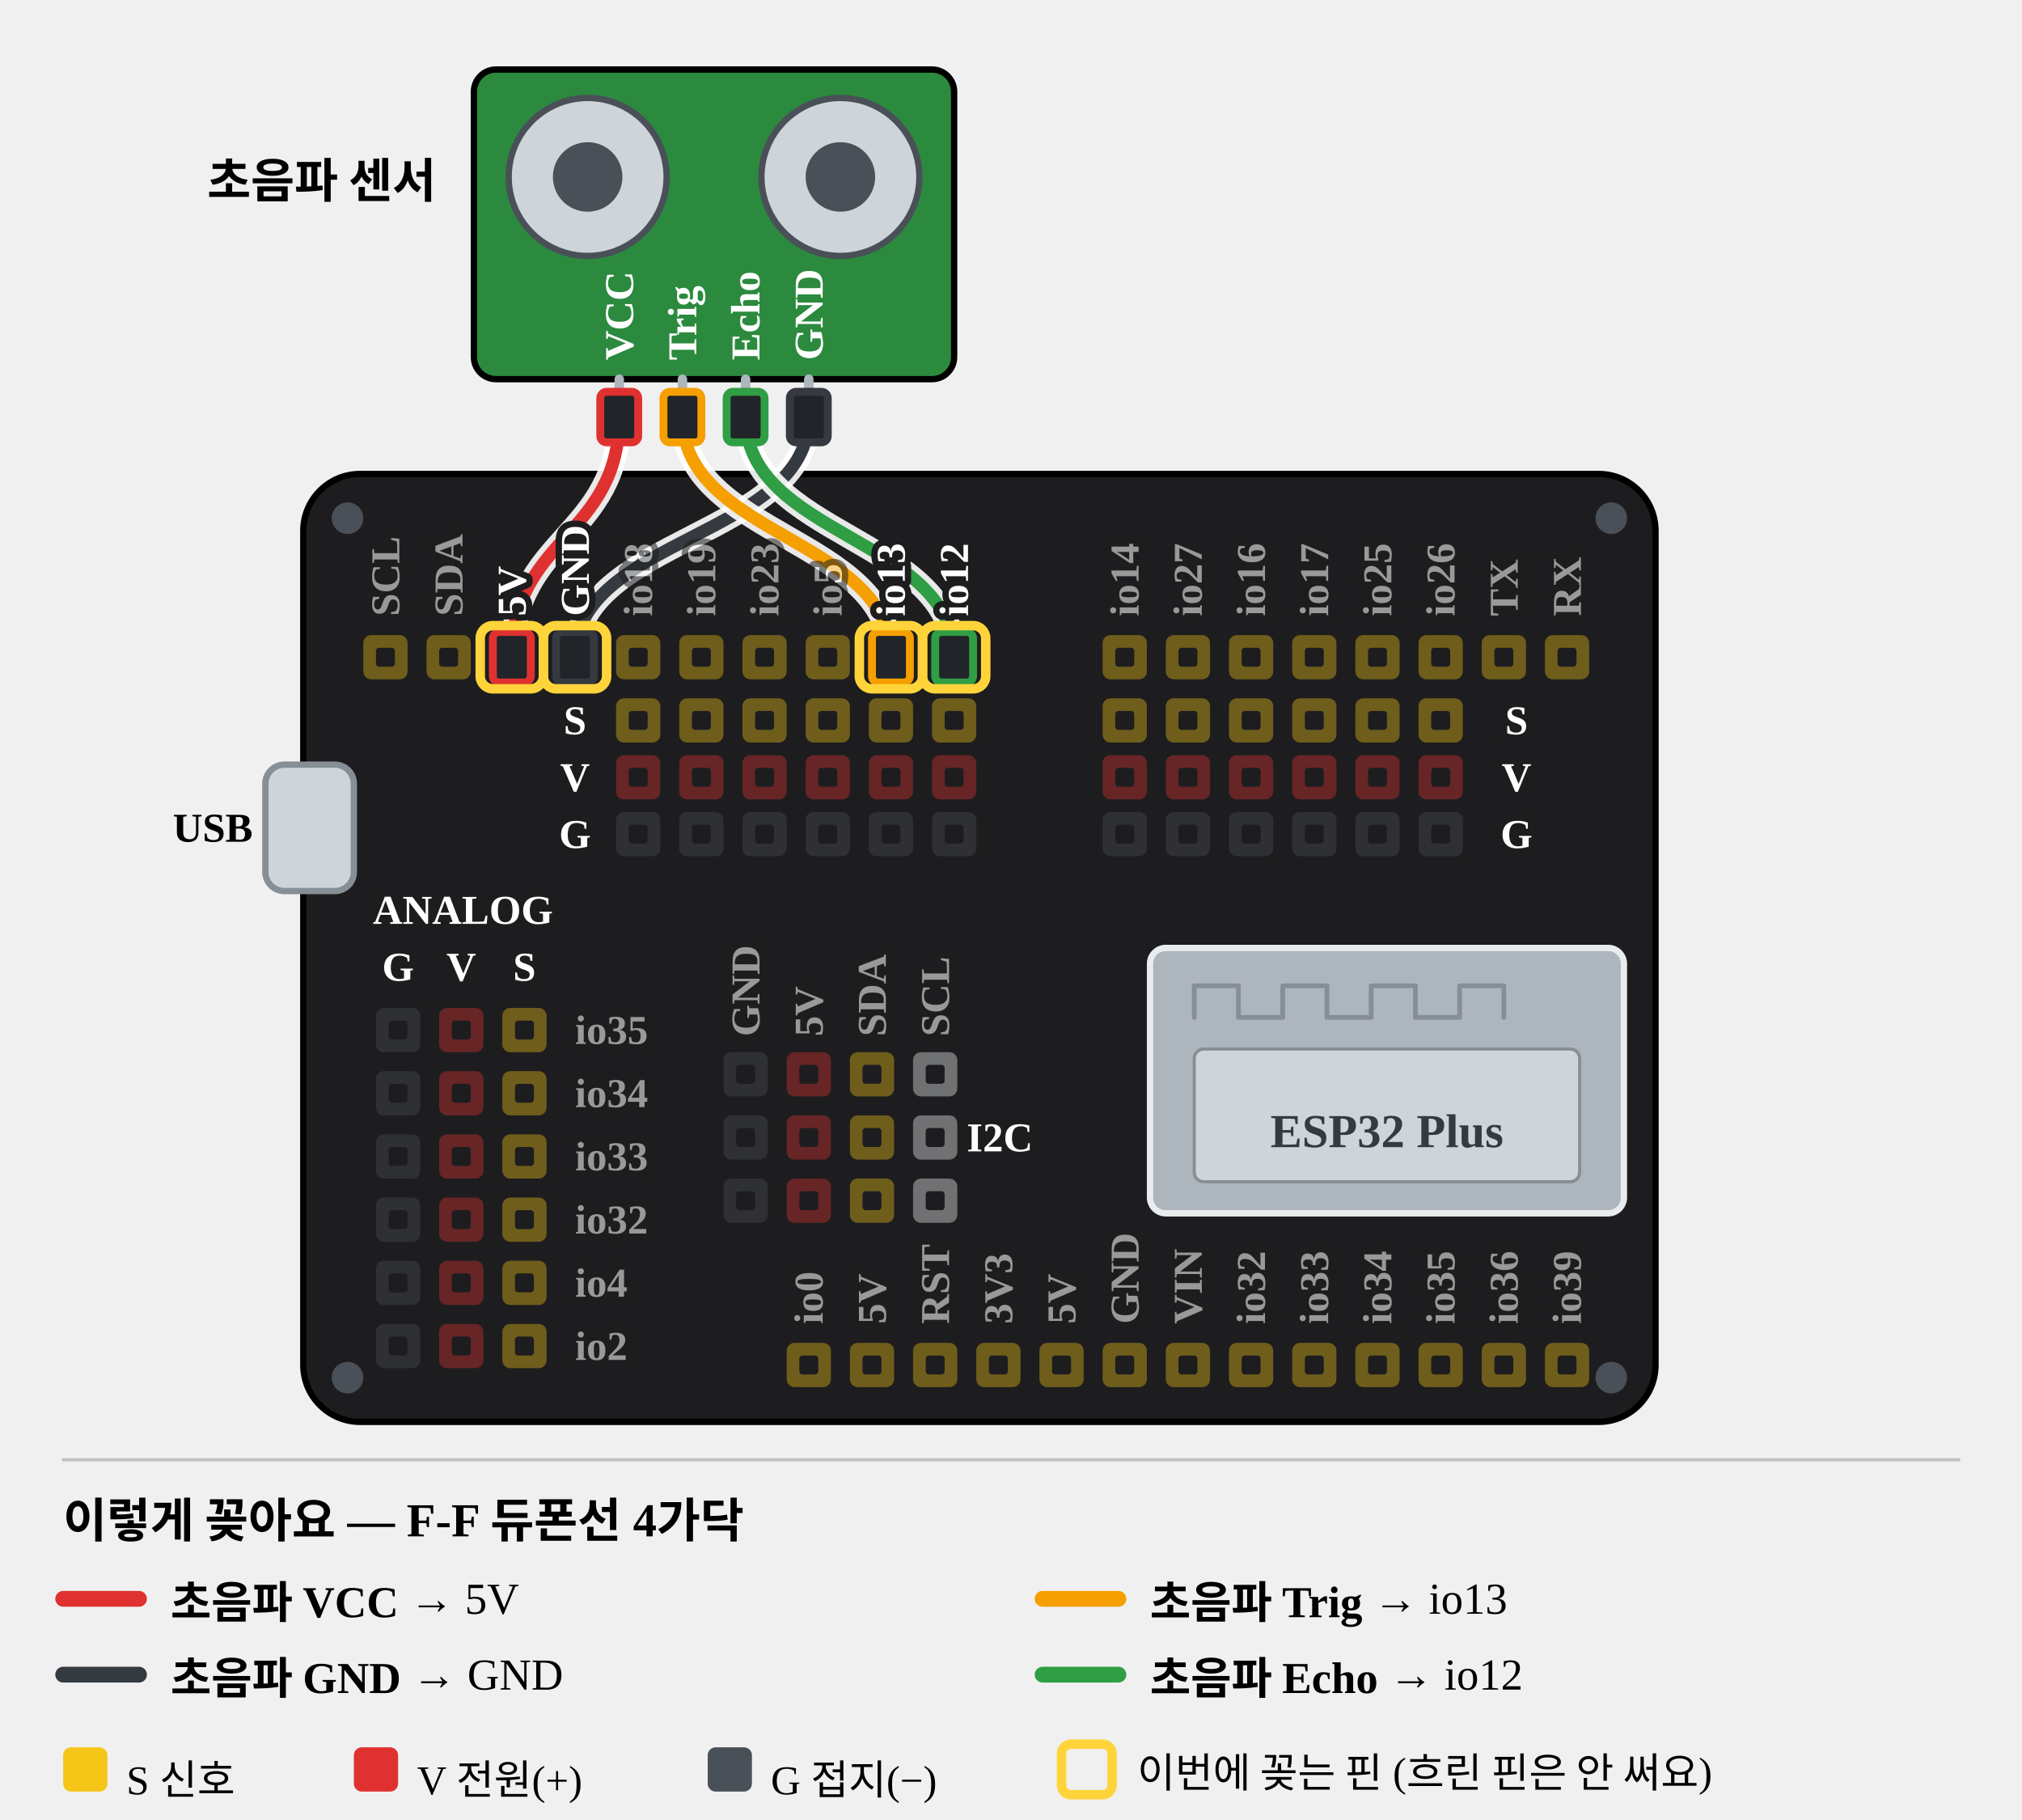
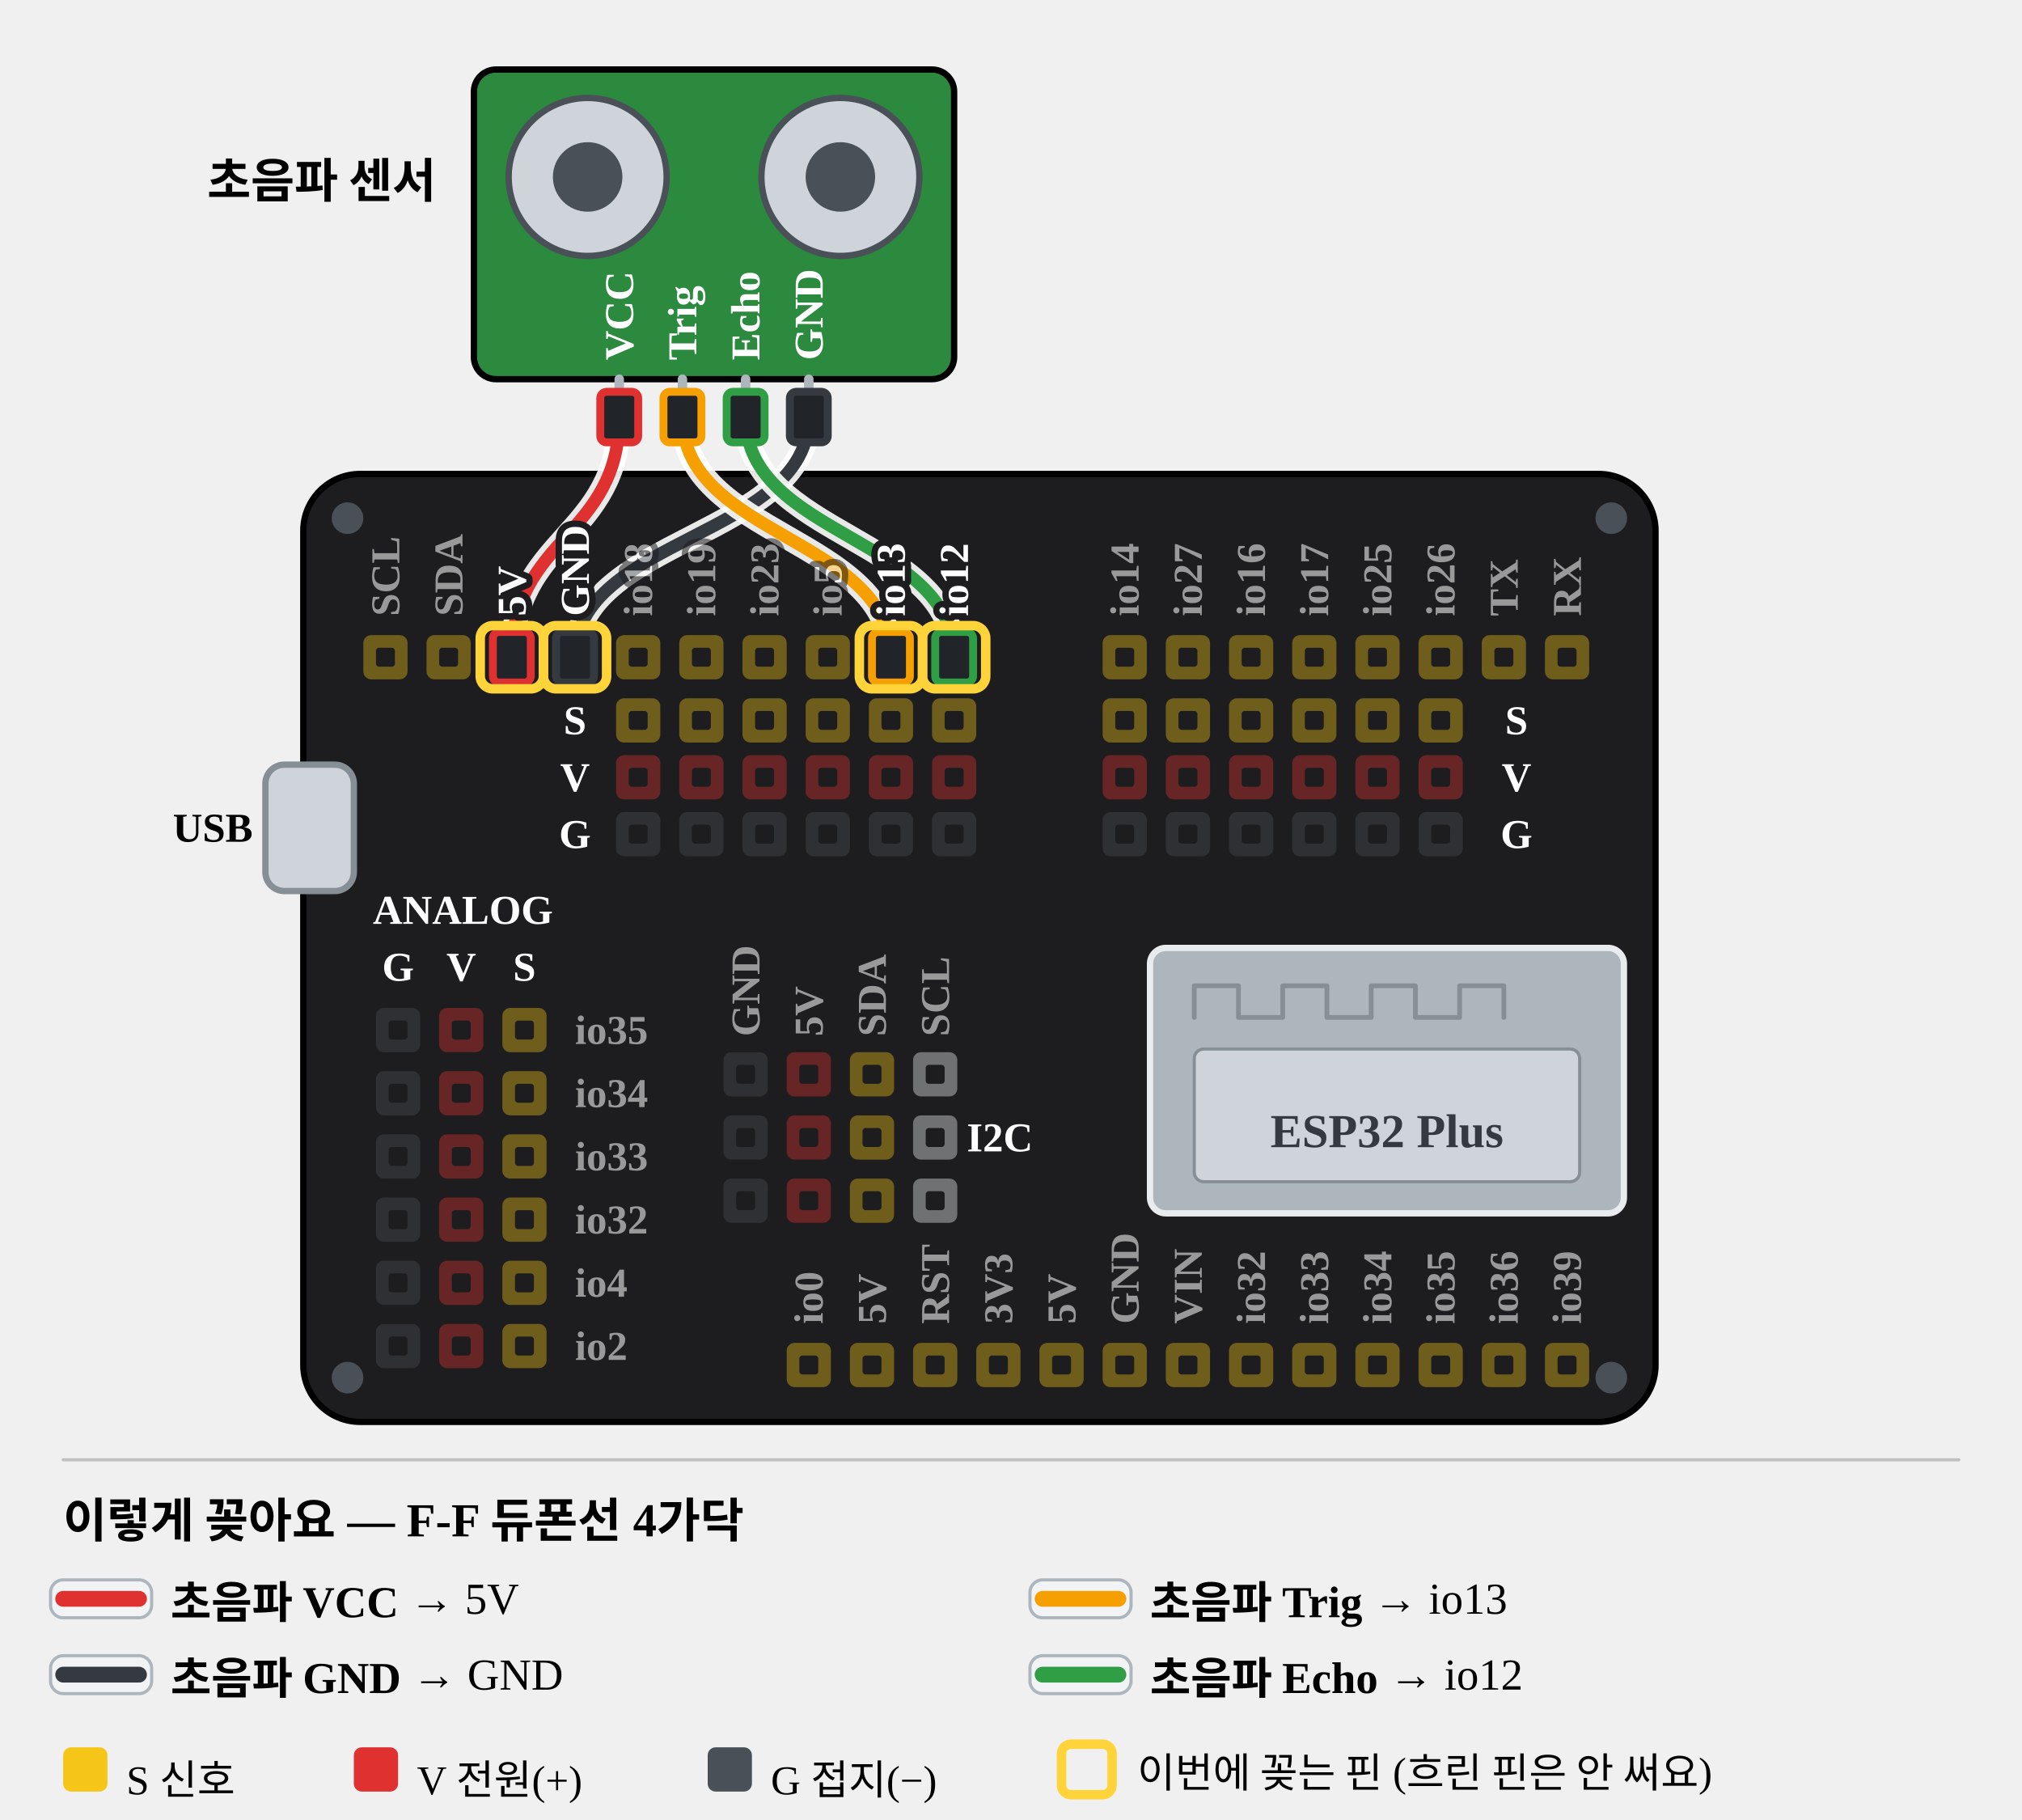
<svg xmlns="http://www.w3.org/2000/svg" viewBox="0 0 640 576" role="img" aria-labelledby="wu-title" font-family="inherit" fill="none" stroke="currentColor" stroke-width="2" stroke-linecap="round" stroke-linejoin="round">
  <rect x="96" y="150" width="428" height="300" rx="18" fill="#1d1d1f" stroke="currentColor" />
  <circle cx="110" cy="164" r="5" fill="#495057" stroke="none" />
  <circle cx="510" cy="164" r="5" fill="#495057" stroke="none" />
  <circle cx="110" cy="436" r="5" fill="#495057" stroke="none" />
  <circle cx="510" cy="436" r="5" fill="#495057" stroke="none" />
  <rect x="84" y="242" width="28" height="40" rx="6" fill="#ced4da" stroke="#868e96" />
  <rect x="364" y="300" width="150" height="84" rx="5" fill="#adb5bd" stroke="#e9ecef" />
  <path d="M378 322 v-10 h14 v10 h14 v-10 h14 v10 h14 v-10 h14 v10 h14 v-10 h14 v10" stroke="#868e96" stroke-width="1.5" />
  <rect x="378" y="332" width="122" height="42" rx="3" fill="#ced4da" stroke="#868e96" stroke-width="1" />
  <text x="439" y="358" text-anchor="middle" dominant-baseline="central" font-size="15" font-weight="700" fill="#343a40" stroke="none">ESP32 Plus</text>
  <g opacity="0.38">
    <rect x="115" y="201" width="14" height="14" rx="2.5" fill="#f5c518" stroke="none" />
    <rect x="119" y="205" width="6" height="6" rx="1" fill="#1d1d1f" stroke="none" />
  </g>
  <g opacity="0.38">
    <rect x="135" y="201" width="14" height="14" rx="2.5" fill="#f5c518" stroke="none" />
    <rect x="139" y="205" width="6" height="6" rx="1" fill="#1d1d1f" stroke="none" />
  </g>
  <g opacity="1">
    <rect x="155" y="201" width="14" height="14" rx="2.5" fill="#f5c518" stroke="none" />
    <rect x="159" y="205" width="6" height="6" rx="1" fill="#1d1d1f" stroke="none" />
  </g>
  <g opacity="1">
    <rect x="175" y="201" width="14" height="14" rx="2.5" fill="#f5c518" stroke="none" />
    <rect x="179" y="205" width="6" height="6" rx="1" fill="#1d1d1f" stroke="none" />
  </g>
  <g opacity="0.38">
    <rect x="195" y="201" width="14" height="14" rx="2.5" fill="#f5c518" stroke="none" />
    <rect x="199" y="205" width="6" height="6" rx="1" fill="#1d1d1f" stroke="none" />
  </g>
  <g opacity="0.38">
    <rect x="195" y="221" width="14" height="14" rx="2.5" fill="#f5c518" stroke="none" />
    <rect x="199" y="225" width="6" height="6" rx="1" fill="#1d1d1f" stroke="none" />
  </g>
  <g opacity="0.38">
    <rect x="195" y="239" width="14" height="14" rx="2.5" fill="#e03131" stroke="none" />
    <rect x="199" y="243" width="6" height="6" rx="1" fill="#1d1d1f" stroke="none" />
  </g>
  <g opacity="0.38">
    <rect x="195" y="257" width="14" height="14" rx="2.5" fill="#495057" stroke="none" />
    <rect x="199" y="261" width="6" height="6" rx="1" fill="#1d1d1f" stroke="none" />
  </g>
  <g opacity="0.38">
    <rect x="215" y="201" width="14" height="14" rx="2.5" fill="#f5c518" stroke="none" />
    <rect x="219" y="205" width="6" height="6" rx="1" fill="#1d1d1f" stroke="none" />
  </g>
  <g opacity="0.38">
    <rect x="215" y="221" width="14" height="14" rx="2.5" fill="#f5c518" stroke="none" />
    <rect x="219" y="225" width="6" height="6" rx="1" fill="#1d1d1f" stroke="none" />
  </g>
  <g opacity="0.38">
    <rect x="215" y="239" width="14" height="14" rx="2.5" fill="#e03131" stroke="none" />
    <rect x="219" y="243" width="6" height="6" rx="1" fill="#1d1d1f" stroke="none" />
  </g>
  <g opacity="0.38">
    <rect x="215" y="257" width="14" height="14" rx="2.5" fill="#495057" stroke="none" />
    <rect x="219" y="261" width="6" height="6" rx="1" fill="#1d1d1f" stroke="none" />
  </g>
  <g opacity="0.38">
    <rect x="235" y="201" width="14" height="14" rx="2.5" fill="#f5c518" stroke="none" />
    <rect x="239" y="205" width="6" height="6" rx="1" fill="#1d1d1f" stroke="none" />
  </g>
  <g opacity="0.38">
    <rect x="235" y="221" width="14" height="14" rx="2.5" fill="#f5c518" stroke="none" />
    <rect x="239" y="225" width="6" height="6" rx="1" fill="#1d1d1f" stroke="none" />
  </g>
  <g opacity="0.38">
    <rect x="235" y="239" width="14" height="14" rx="2.5" fill="#e03131" stroke="none" />
    <rect x="239" y="243" width="6" height="6" rx="1" fill="#1d1d1f" stroke="none" />
  </g>
  <g opacity="0.38">
    <rect x="235" y="257" width="14" height="14" rx="2.5" fill="#495057" stroke="none" />
    <rect x="239" y="261" width="6" height="6" rx="1" fill="#1d1d1f" stroke="none" />
  </g>
  <g opacity="0.38">
    <rect x="255" y="201" width="14" height="14" rx="2.5" fill="#f5c518" stroke="none" />
    <rect x="259" y="205" width="6" height="6" rx="1" fill="#1d1d1f" stroke="none" />
  </g>
  <g opacity="0.38">
    <rect x="255" y="221" width="14" height="14" rx="2.5" fill="#f5c518" stroke="none" />
    <rect x="259" y="225" width="6" height="6" rx="1" fill="#1d1d1f" stroke="none" />
  </g>
  <g opacity="0.38">
    <rect x="255" y="239" width="14" height="14" rx="2.5" fill="#e03131" stroke="none" />
    <rect x="259" y="243" width="6" height="6" rx="1" fill="#1d1d1f" stroke="none" />
  </g>
  <g opacity="0.38">
    <rect x="255" y="257" width="14" height="14" rx="2.5" fill="#495057" stroke="none" />
    <rect x="259" y="261" width="6" height="6" rx="1" fill="#1d1d1f" stroke="none" />
  </g>
  <g opacity="1">
    <rect x="275" y="201" width="14" height="14" rx="2.5" fill="#f5c518" stroke="none" />
    <rect x="279" y="205" width="6" height="6" rx="1" fill="#1d1d1f" stroke="none" />
  </g>
  <g opacity="0.38">
    <rect x="275" y="221" width="14" height="14" rx="2.5" fill="#f5c518" stroke="none" />
    <rect x="279" y="225" width="6" height="6" rx="1" fill="#1d1d1f" stroke="none" />
  </g>
  <g opacity="0.38">
    <rect x="275" y="239" width="14" height="14" rx="2.5" fill="#e03131" stroke="none" />
    <rect x="279" y="243" width="6" height="6" rx="1" fill="#1d1d1f" stroke="none" />
  </g>
  <g opacity="0.38">
    <rect x="275" y="257" width="14" height="14" rx="2.5" fill="#495057" stroke="none" />
    <rect x="279" y="261" width="6" height="6" rx="1" fill="#1d1d1f" stroke="none" />
  </g>
  <g opacity="1">
    <rect x="295" y="201" width="14" height="14" rx="2.5" fill="#f5c518" stroke="none" />
    <rect x="299" y="205" width="6" height="6" rx="1" fill="#1d1d1f" stroke="none" />
  </g>
  <g opacity="0.38">
    <rect x="295" y="221" width="14" height="14" rx="2.5" fill="#f5c518" stroke="none" />
    <rect x="299" y="225" width="6" height="6" rx="1" fill="#1d1d1f" stroke="none" />
  </g>
  <g opacity="0.38">
    <rect x="295" y="239" width="14" height="14" rx="2.5" fill="#e03131" stroke="none" />
    <rect x="299" y="243" width="6" height="6" rx="1" fill="#1d1d1f" stroke="none" />
  </g>
  <g opacity="0.38">
    <rect x="295" y="257" width="14" height="14" rx="2.5" fill="#495057" stroke="none" />
    <rect x="299" y="261" width="6" height="6" rx="1" fill="#1d1d1f" stroke="none" />
  </g>
  <g opacity="0.38">
    <rect x="349" y="201" width="14" height="14" rx="2.5" fill="#f5c518" stroke="none" />
    <rect x="353" y="205" width="6" height="6" rx="1" fill="#1d1d1f" stroke="none" />
  </g>
  <g opacity="0.38">
    <rect x="349" y="221" width="14" height="14" rx="2.5" fill="#f5c518" stroke="none" />
    <rect x="353" y="225" width="6" height="6" rx="1" fill="#1d1d1f" stroke="none" />
  </g>
  <g opacity="0.38">
    <rect x="349" y="239" width="14" height="14" rx="2.5" fill="#e03131" stroke="none" />
    <rect x="353" y="243" width="6" height="6" rx="1" fill="#1d1d1f" stroke="none" />
  </g>
  <g opacity="0.38">
    <rect x="349" y="257" width="14" height="14" rx="2.5" fill="#495057" stroke="none" />
    <rect x="353" y="261" width="6" height="6" rx="1" fill="#1d1d1f" stroke="none" />
  </g>
  <g opacity="0.38">
    <rect x="369" y="201" width="14" height="14" rx="2.5" fill="#f5c518" stroke="none" />
    <rect x="373" y="205" width="6" height="6" rx="1" fill="#1d1d1f" stroke="none" />
  </g>
  <g opacity="0.38">
    <rect x="369" y="221" width="14" height="14" rx="2.5" fill="#f5c518" stroke="none" />
    <rect x="373" y="225" width="6" height="6" rx="1" fill="#1d1d1f" stroke="none" />
  </g>
  <g opacity="0.38">
    <rect x="369" y="239" width="14" height="14" rx="2.5" fill="#e03131" stroke="none" />
    <rect x="373" y="243" width="6" height="6" rx="1" fill="#1d1d1f" stroke="none" />
  </g>
  <g opacity="0.38">
    <rect x="369" y="257" width="14" height="14" rx="2.5" fill="#495057" stroke="none" />
    <rect x="373" y="261" width="6" height="6" rx="1" fill="#1d1d1f" stroke="none" />
  </g>
  <g opacity="0.38">
    <rect x="389" y="201" width="14" height="14" rx="2.5" fill="#f5c518" stroke="none" />
    <rect x="393" y="205" width="6" height="6" rx="1" fill="#1d1d1f" stroke="none" />
  </g>
  <g opacity="0.38">
    <rect x="389" y="221" width="14" height="14" rx="2.5" fill="#f5c518" stroke="none" />
    <rect x="393" y="225" width="6" height="6" rx="1" fill="#1d1d1f" stroke="none" />
  </g>
  <g opacity="0.38">
    <rect x="389" y="239" width="14" height="14" rx="2.5" fill="#e03131" stroke="none" />
    <rect x="393" y="243" width="6" height="6" rx="1" fill="#1d1d1f" stroke="none" />
  </g>
  <g opacity="0.38">
    <rect x="389" y="257" width="14" height="14" rx="2.5" fill="#495057" stroke="none" />
    <rect x="393" y="261" width="6" height="6" rx="1" fill="#1d1d1f" stroke="none" />
  </g>
  <g opacity="0.38">
    <rect x="409" y="201" width="14" height="14" rx="2.5" fill="#f5c518" stroke="none" />
    <rect x="413" y="205" width="6" height="6" rx="1" fill="#1d1d1f" stroke="none" />
  </g>
  <g opacity="0.38">
    <rect x="409" y="221" width="14" height="14" rx="2.5" fill="#f5c518" stroke="none" />
    <rect x="413" y="225" width="6" height="6" rx="1" fill="#1d1d1f" stroke="none" />
  </g>
  <g opacity="0.38">
    <rect x="409" y="239" width="14" height="14" rx="2.5" fill="#e03131" stroke="none" />
    <rect x="413" y="243" width="6" height="6" rx="1" fill="#1d1d1f" stroke="none" />
  </g>
  <g opacity="0.38">
    <rect x="409" y="257" width="14" height="14" rx="2.5" fill="#495057" stroke="none" />
    <rect x="413" y="261" width="6" height="6" rx="1" fill="#1d1d1f" stroke="none" />
  </g>
  <g opacity="0.38">
    <rect x="429" y="201" width="14" height="14" rx="2.5" fill="#f5c518" stroke="none" />
    <rect x="433" y="205" width="6" height="6" rx="1" fill="#1d1d1f" stroke="none" />
  </g>
  <g opacity="0.38">
    <rect x="429" y="221" width="14" height="14" rx="2.5" fill="#f5c518" stroke="none" />
    <rect x="433" y="225" width="6" height="6" rx="1" fill="#1d1d1f" stroke="none" />
  </g>
  <g opacity="0.38">
    <rect x="429" y="239" width="14" height="14" rx="2.5" fill="#e03131" stroke="none" />
    <rect x="433" y="243" width="6" height="6" rx="1" fill="#1d1d1f" stroke="none" />
  </g>
  <g opacity="0.38">
    <rect x="429" y="257" width="14" height="14" rx="2.5" fill="#495057" stroke="none" />
    <rect x="433" y="261" width="6" height="6" rx="1" fill="#1d1d1f" stroke="none" />
  </g>
  <g opacity="0.38">
    <rect x="449" y="201" width="14" height="14" rx="2.5" fill="#f5c518" stroke="none" />
    <rect x="453" y="205" width="6" height="6" rx="1" fill="#1d1d1f" stroke="none" />
  </g>
  <g opacity="0.38">
    <rect x="449" y="221" width="14" height="14" rx="2.5" fill="#f5c518" stroke="none" />
    <rect x="453" y="225" width="6" height="6" rx="1" fill="#1d1d1f" stroke="none" />
  </g>
  <g opacity="0.38">
    <rect x="449" y="239" width="14" height="14" rx="2.5" fill="#e03131" stroke="none" />
    <rect x="453" y="243" width="6" height="6" rx="1" fill="#1d1d1f" stroke="none" />
  </g>
  <g opacity="0.38">
    <rect x="449" y="257" width="14" height="14" rx="2.5" fill="#495057" stroke="none" />
    <rect x="453" y="261" width="6" height="6" rx="1" fill="#1d1d1f" stroke="none" />
  </g>
  <g opacity="0.38">
    <rect x="469" y="201" width="14" height="14" rx="2.5" fill="#f5c518" stroke="none" />
    <rect x="473" y="205" width="6" height="6" rx="1" fill="#1d1d1f" stroke="none" />
  </g>
  <g opacity="0.38">
    <rect x="489" y="201" width="14" height="14" rx="2.5" fill="#f5c518" stroke="none" />
    <rect x="493" y="205" width="6" height="6" rx="1" fill="#1d1d1f" stroke="none" />
  </g>
  <g opacity="0.38">
    <rect x="119" y="319" width="14" height="14" rx="2.5" fill="#495057" stroke="none" />
    <rect x="123" y="323" width="6" height="6" rx="1" fill="#1d1d1f" stroke="none" />
  </g>
  <g opacity="0.38">
    <rect x="139" y="319" width="14" height="14" rx="2.5" fill="#e03131" stroke="none" />
    <rect x="143" y="323" width="6" height="6" rx="1" fill="#1d1d1f" stroke="none" />
  </g>
  <g opacity="0.38">
    <rect x="159" y="319" width="14" height="14" rx="2.5" fill="#f5c518" stroke="none" />
    <rect x="163" y="323" width="6" height="6" rx="1" fill="#1d1d1f" stroke="none" />
  </g>
  <g opacity="0.38">
    <rect x="119" y="339" width="14" height="14" rx="2.5" fill="#495057" stroke="none" />
    <rect x="123" y="343" width="6" height="6" rx="1" fill="#1d1d1f" stroke="none" />
  </g>
  <g opacity="0.38">
    <rect x="139" y="339" width="14" height="14" rx="2.5" fill="#e03131" stroke="none" />
    <rect x="143" y="343" width="6" height="6" rx="1" fill="#1d1d1f" stroke="none" />
  </g>
  <g opacity="0.38">
    <rect x="159" y="339" width="14" height="14" rx="2.5" fill="#f5c518" stroke="none" />
    <rect x="163" y="343" width="6" height="6" rx="1" fill="#1d1d1f" stroke="none" />
  </g>
  <g opacity="0.38">
    <rect x="119" y="359" width="14" height="14" rx="2.5" fill="#495057" stroke="none" />
    <rect x="123" y="363" width="6" height="6" rx="1" fill="#1d1d1f" stroke="none" />
  </g>
  <g opacity="0.38">
    <rect x="139" y="359" width="14" height="14" rx="2.5" fill="#e03131" stroke="none" />
    <rect x="143" y="363" width="6" height="6" rx="1" fill="#1d1d1f" stroke="none" />
  </g>
  <g opacity="0.38">
    <rect x="159" y="359" width="14" height="14" rx="2.5" fill="#f5c518" stroke="none" />
    <rect x="163" y="363" width="6" height="6" rx="1" fill="#1d1d1f" stroke="none" />
  </g>
  <g opacity="0.38">
    <rect x="119" y="379" width="14" height="14" rx="2.5" fill="#495057" stroke="none" />
    <rect x="123" y="383" width="6" height="6" rx="1" fill="#1d1d1f" stroke="none" />
  </g>
  <g opacity="0.38">
    <rect x="139" y="379" width="14" height="14" rx="2.5" fill="#e03131" stroke="none" />
    <rect x="143" y="383" width="6" height="6" rx="1" fill="#1d1d1f" stroke="none" />
  </g>
  <g opacity="0.38">
    <rect x="159" y="379" width="14" height="14" rx="2.5" fill="#f5c518" stroke="none" />
    <rect x="163" y="383" width="6" height="6" rx="1" fill="#1d1d1f" stroke="none" />
  </g>
  <g opacity="0.38">
    <rect x="119" y="399" width="14" height="14" rx="2.5" fill="#495057" stroke="none" />
    <rect x="123" y="403" width="6" height="6" rx="1" fill="#1d1d1f" stroke="none" />
  </g>
  <g opacity="0.38">
    <rect x="139" y="399" width="14" height="14" rx="2.5" fill="#e03131" stroke="none" />
    <rect x="143" y="403" width="6" height="6" rx="1" fill="#1d1d1f" stroke="none" />
  </g>
  <g opacity="0.38">
    <rect x="159" y="399" width="14" height="14" rx="2.5" fill="#f5c518" stroke="none" />
    <rect x="163" y="403" width="6" height="6" rx="1" fill="#1d1d1f" stroke="none" />
  </g>
  <g opacity="0.38">
    <rect x="119" y="419" width="14" height="14" rx="2.5" fill="#495057" stroke="none" />
    <rect x="123" y="423" width="6" height="6" rx="1" fill="#1d1d1f" stroke="none" />
  </g>
  <g opacity="0.38">
    <rect x="139" y="419" width="14" height="14" rx="2.5" fill="#e03131" stroke="none" />
    <rect x="143" y="423" width="6" height="6" rx="1" fill="#1d1d1f" stroke="none" />
  </g>
  <g opacity="0.38">
    <rect x="159" y="419" width="14" height="14" rx="2.5" fill="#f5c518" stroke="none" />
    <rect x="163" y="423" width="6" height="6" rx="1" fill="#1d1d1f" stroke="none" />
  </g>
  <g opacity="0.38">
    <rect x="229" y="333" width="14" height="14" rx="2.5" fill="#495057" stroke="none" />
    <rect x="233" y="337" width="6" height="6" rx="1" fill="#1d1d1f" stroke="none" />
  </g>
  <g opacity="0.38">
    <rect x="229" y="353" width="14" height="14" rx="2.5" fill="#495057" stroke="none" />
    <rect x="233" y="357" width="6" height="6" rx="1" fill="#1d1d1f" stroke="none" />
  </g>
  <g opacity="0.38">
    <rect x="229" y="373" width="14" height="14" rx="2.5" fill="#495057" stroke="none" />
    <rect x="233" y="377" width="6" height="6" rx="1" fill="#1d1d1f" stroke="none" />
  </g>
  <g opacity="0.38">
    <rect x="249" y="333" width="14" height="14" rx="2.5" fill="#e03131" stroke="none" />
    <rect x="253" y="337" width="6" height="6" rx="1" fill="#1d1d1f" stroke="none" />
  </g>
  <g opacity="0.38">
    <rect x="249" y="353" width="14" height="14" rx="2.5" fill="#e03131" stroke="none" />
    <rect x="253" y="357" width="6" height="6" rx="1" fill="#1d1d1f" stroke="none" />
  </g>
  <g opacity="0.38">
    <rect x="249" y="373" width="14" height="14" rx="2.5" fill="#e03131" stroke="none" />
    <rect x="253" y="377" width="6" height="6" rx="1" fill="#1d1d1f" stroke="none" />
  </g>
  <g opacity="0.38">
    <rect x="269" y="333" width="14" height="14" rx="2.5" fill="#f5c518" stroke="none" />
    <rect x="273" y="337" width="6" height="6" rx="1" fill="#1d1d1f" stroke="none" />
  </g>
  <g opacity="0.38">
    <rect x="269" y="353" width="14" height="14" rx="2.5" fill="#f5c518" stroke="none" />
    <rect x="273" y="357" width="6" height="6" rx="1" fill="#1d1d1f" stroke="none" />
  </g>
  <g opacity="0.38">
    <rect x="269" y="373" width="14" height="14" rx="2.5" fill="#f5c518" stroke="none" />
    <rect x="273" y="377" width="6" height="6" rx="1" fill="#1d1d1f" stroke="none" />
  </g>
  <g opacity="0.38">
    <rect x="289" y="333" width="14" height="14" rx="2.5" fill="#f8f9fa" stroke="none" />
    <rect x="293" y="337" width="6" height="6" rx="1" fill="#1d1d1f" stroke="none" />
  </g>
  <g opacity="0.38">
    <rect x="289" y="353" width="14" height="14" rx="2.5" fill="#f8f9fa" stroke="none" />
    <rect x="293" y="357" width="6" height="6" rx="1" fill="#1d1d1f" stroke="none" />
  </g>
  <g opacity="0.38">
    <rect x="289" y="373" width="14" height="14" rx="2.5" fill="#f8f9fa" stroke="none" />
    <rect x="293" y="377" width="6" height="6" rx="1" fill="#1d1d1f" stroke="none" />
  </g>
  <g opacity="0.38">
    <rect x="249" y="425" width="14" height="14" rx="2.5" fill="#f5c518" stroke="none" />
    <rect x="253" y="429" width="6" height="6" rx="1" fill="#1d1d1f" stroke="none" />
  </g>
  <g opacity="0.38">
    <rect x="269" y="425" width="14" height="14" rx="2.5" fill="#f5c518" stroke="none" />
    <rect x="273" y="429" width="6" height="6" rx="1" fill="#1d1d1f" stroke="none" />
  </g>
  <g opacity="0.38">
    <rect x="289" y="425" width="14" height="14" rx="2.5" fill="#f5c518" stroke="none" />
    <rect x="293" y="429" width="6" height="6" rx="1" fill="#1d1d1f" stroke="none" />
  </g>
  <g opacity="0.38">
    <rect x="309" y="425" width="14" height="14" rx="2.5" fill="#f5c518" stroke="none" />
    <rect x="313" y="429" width="6" height="6" rx="1" fill="#1d1d1f" stroke="none" />
  </g>
  <g opacity="0.38">
    <rect x="329" y="425" width="14" height="14" rx="2.5" fill="#f5c518" stroke="none" />
    <rect x="333" y="429" width="6" height="6" rx="1" fill="#1d1d1f" stroke="none" />
  </g>
  <g opacity="0.38">
    <rect x="349" y="425" width="14" height="14" rx="2.5" fill="#f5c518" stroke="none" />
    <rect x="353" y="429" width="6" height="6" rx="1" fill="#1d1d1f" stroke="none" />
  </g>
  <g opacity="0.38">
    <rect x="369" y="425" width="14" height="14" rx="2.5" fill="#f5c518" stroke="none" />
    <rect x="373" y="429" width="6" height="6" rx="1" fill="#1d1d1f" stroke="none" />
  </g>
  <g opacity="0.38">
    <rect x="389" y="425" width="14" height="14" rx="2.5" fill="#f5c518" stroke="none" />
    <rect x="393" y="429" width="6" height="6" rx="1" fill="#1d1d1f" stroke="none" />
  </g>
  <g opacity="0.38">
    <rect x="409" y="425" width="14" height="14" rx="2.5" fill="#f5c518" stroke="none" />
    <rect x="413" y="429" width="6" height="6" rx="1" fill="#1d1d1f" stroke="none" />
  </g>
  <g opacity="0.38">
    <rect x="429" y="425" width="14" height="14" rx="2.5" fill="#f5c518" stroke="none" />
    <rect x="433" y="429" width="6" height="6" rx="1" fill="#1d1d1f" stroke="none" />
  </g>
  <g opacity="0.38">
    <rect x="449" y="425" width="14" height="14" rx="2.5" fill="#f5c518" stroke="none" />
    <rect x="453" y="429" width="6" height="6" rx="1" fill="#1d1d1f" stroke="none" />
  </g>
  <g opacity="0.38">
    <rect x="469" y="425" width="14" height="14" rx="2.5" fill="#f5c518" stroke="none" />
    <rect x="473" y="429" width="6" height="6" rx="1" fill="#1d1d1f" stroke="none" />
  </g>
  <g opacity="0.38">
    <rect x="489" y="425" width="14" height="14" rx="2.5" fill="#f5c518" stroke="none" />
    <rect x="493" y="429" width="6" height="6" rx="1" fill="#1d1d1f" stroke="none" />
  </g>
  <rect x="150" y="22" width="152" height="98" rx="7" fill="#2b8a3e" stroke="currentColor" />
  <circle cx="186" cy="56" r="25" fill="#ced4da" stroke="#495057" />
  <circle cx="186" cy="56" r="11" fill="#495057" stroke="none" />
  <circle cx="266" cy="56" r="25" fill="#ced4da" stroke="#495057" />
  <circle cx="266" cy="56" r="11" fill="#495057" stroke="none" />
  <path d="M196 120 V132" stroke="#adb5bd" stroke-width="3" />
  <text x="196" y="114" transform="rotate(-90 196 114)" dominant-baseline="central" font-size="13" font-weight="700" fill="#ffffff" stroke="none">VCC</text>
  <path d="M216 120 V132" stroke="#adb5bd" stroke-width="3" />
  <text x="216" y="114" transform="rotate(-90 216 114)" dominant-baseline="central" font-size="13" font-weight="700" fill="#ffffff" stroke="none">Trig</text>
  <path d="M236 120 V132" stroke="#adb5bd" stroke-width="3" />
  <text x="236" y="114" transform="rotate(-90 236 114)" dominant-baseline="central" font-size="13" font-weight="700" fill="#ffffff" stroke="none">Echo</text>
  <path d="M256 120 V132" stroke="#adb5bd" stroke-width="3" />
  <text x="256" y="114" transform="rotate(-90 256 114)" dominant-baseline="central" font-size="13" font-weight="700" fill="#ffffff" stroke="none">GND</text>
  <text x="138" y="56" text-anchor="end" dominant-baseline="central" font-size="15" font-weight="700" fill="currentColor" stroke="none">초음파 센서</text>
  <path d="M196 132 C196 170 162 170 162 208" stroke="#ffffff" stroke-width="7.5" stroke-opacity="0.9" />
  <path d="M196 132 C196 170 162 170 162 208" stroke="#e03131" stroke-width="4" />
  <rect x="190" y="124" width="12" height="16" rx="2" fill="#212529" stroke="#e03131" stroke-width="2.5" />
  <rect x="156" y="200" width="12" height="16" rx="2" fill="#212529" stroke="#e03131" stroke-width="2.5" />
  <path d="M256 132 C256 170 182 170 182 208" stroke="#ffffff" stroke-width="7.5" stroke-opacity="0.9" />
  <path d="M256 132 C256 170 182 170 182 208" stroke="#343a40" stroke-width="4" />
  <rect x="250" y="124" width="12" height="16" rx="2" fill="#212529" stroke="#343a40" stroke-width="2.5" />
  <rect x="176" y="200" width="12" height="16" rx="2" fill="#212529" stroke="#343a40" stroke-width="2.5" />
  <path d="M216 132 C216 170 282 170 282 208" stroke="#ffffff" stroke-width="7.5" stroke-opacity="0.9" />
  <path d="M216 132 C216 170 282 170 282 208" stroke="#f59f00" stroke-width="4" />
  <rect x="210" y="124" width="12" height="16" rx="2" fill="#212529" stroke="#f59f00" stroke-width="2.5" />
  <rect x="276" y="200" width="12" height="16" rx="2" fill="#212529" stroke="#f59f00" stroke-width="2.5" />
  <path d="M236 132 C236 170 302 170 302 208" stroke="#ffffff" stroke-width="7.5" stroke-opacity="0.9" />
  <path d="M236 132 C236 170 302 170 302 208" stroke="#2f9e44" stroke-width="4" />
  <rect x="230" y="124" width="12" height="16" rx="2" fill="#212529" stroke="#2f9e44" stroke-width="2.5" />
  <rect x="296" y="200" width="12" height="16" rx="2" fill="#212529" stroke="#2f9e44" stroke-width="2.5" />
  <text x="80" y="262" text-anchor="end" dominant-baseline="central" font-size="13" font-weight="700" fill="currentColor" stroke="none">USB</text>
  <text x="122" y="195" transform="rotate(-90 122 195)" dominant-baseline="central" font-size="13" font-weight="700" fill="#ffffff" stroke="#1d1d1f" stroke-width="4" paint-order="stroke" opacity="0.55">SCL</text>
  <text x="142" y="195" transform="rotate(-90 142 195)" dominant-baseline="central" font-size="13" font-weight="700" fill="#ffffff" stroke="#1d1d1f" stroke-width="4" paint-order="stroke" opacity="0.55">SDA</text>
  <text x="162" y="195" transform="rotate(-90 162 195)" dominant-baseline="central" font-size="13" font-weight="700" fill="#ffffff" stroke="#1d1d1f" stroke-width="4" paint-order="stroke" opacity="1">5V</text>
  <text x="182" y="195" transform="rotate(-90 182 195)" dominant-baseline="central" font-size="13" font-weight="700" fill="#ffffff" stroke="#1d1d1f" stroke-width="4" paint-order="stroke" opacity="1">GND</text>
  <text x="202" y="195" transform="rotate(-90 202 195)" dominant-baseline="central" font-size="13" font-weight="700" fill="#ffffff" stroke="#1d1d1f" stroke-width="4" paint-order="stroke" opacity="0.55">io18</text>
  <text x="222" y="195" transform="rotate(-90 222 195)" dominant-baseline="central" font-size="13" font-weight="700" fill="#ffffff" stroke="#1d1d1f" stroke-width="4" paint-order="stroke" opacity="0.55">io19</text>
  <text x="242" y="195" transform="rotate(-90 242 195)" dominant-baseline="central" font-size="13" font-weight="700" fill="#ffffff" stroke="#1d1d1f" stroke-width="4" paint-order="stroke" opacity="0.55">io23</text>
  <text x="262" y="195" transform="rotate(-90 262 195)" dominant-baseline="central" font-size="13" font-weight="700" fill="#ffffff" stroke="#1d1d1f" stroke-width="4" paint-order="stroke" opacity="0.55">io5</text>
  <text x="282" y="195" transform="rotate(-90 282 195)" dominant-baseline="central" font-size="13" font-weight="700" fill="#ffffff" stroke="#1d1d1f" stroke-width="4" paint-order="stroke" opacity="1">io13</text>
  <text x="302" y="195" transform="rotate(-90 302 195)" dominant-baseline="central" font-size="13" font-weight="700" fill="#ffffff" stroke="#1d1d1f" stroke-width="4" paint-order="stroke" opacity="1">io12</text>
  <text x="356" y="195" transform="rotate(-90 356 195)" dominant-baseline="central" font-size="13" font-weight="700" fill="#ffffff" stroke="#1d1d1f" stroke-width="4" paint-order="stroke" opacity="0.55">io14</text>
  <text x="376" y="195" transform="rotate(-90 376 195)" dominant-baseline="central" font-size="13" font-weight="700" fill="#ffffff" stroke="#1d1d1f" stroke-width="4" paint-order="stroke" opacity="0.55">io27</text>
  <text x="396" y="195" transform="rotate(-90 396 195)" dominant-baseline="central" font-size="13" font-weight="700" fill="#ffffff" stroke="#1d1d1f" stroke-width="4" paint-order="stroke" opacity="0.55">io16</text>
  <text x="416" y="195" transform="rotate(-90 416 195)" dominant-baseline="central" font-size="13" font-weight="700" fill="#ffffff" stroke="#1d1d1f" stroke-width="4" paint-order="stroke" opacity="0.55">io17</text>
  <text x="436" y="195" transform="rotate(-90 436 195)" dominant-baseline="central" font-size="13" font-weight="700" fill="#ffffff" stroke="#1d1d1f" stroke-width="4" paint-order="stroke" opacity="0.55">io25</text>
  <text x="456" y="195" transform="rotate(-90 456 195)" dominant-baseline="central" font-size="13" font-weight="700" fill="#ffffff" stroke="#1d1d1f" stroke-width="4" paint-order="stroke" opacity="0.55">io26</text>
  <text x="476" y="195" transform="rotate(-90 476 195)" dominant-baseline="central" font-size="13" font-weight="700" fill="#ffffff" stroke="#1d1d1f" stroke-width="4" paint-order="stroke" opacity="0.55">TX</text>
  <text x="496" y="195" transform="rotate(-90 496 195)" dominant-baseline="central" font-size="13" font-weight="700" fill="#ffffff" stroke="#1d1d1f" stroke-width="4" paint-order="stroke" opacity="0.55">RX</text>
  <text x="182" y="228" text-anchor="middle" dominant-baseline="central" font-size="13" font-weight="700" fill="#ffffff" stroke="#1d1d1f" stroke-width="4" paint-order="stroke" opacity="1">S</text>
  <text x="480" y="228" text-anchor="middle" dominant-baseline="central" font-size="13" font-weight="700" fill="#ffffff" stroke="#1d1d1f" stroke-width="4" paint-order="stroke" opacity="1">S</text>
  <text x="182" y="246" text-anchor="middle" dominant-baseline="central" font-size="13" font-weight="700" fill="#ffffff" stroke="#1d1d1f" stroke-width="4" paint-order="stroke" opacity="1">V</text>
  <text x="480" y="246" text-anchor="middle" dominant-baseline="central" font-size="13" font-weight="700" fill="#ffffff" stroke="#1d1d1f" stroke-width="4" paint-order="stroke" opacity="1">V</text>
  <text x="182" y="264" text-anchor="middle" dominant-baseline="central" font-size="13" font-weight="700" fill="#ffffff" stroke="#1d1d1f" stroke-width="4" paint-order="stroke" opacity="1">G</text>
  <text x="480" y="264" text-anchor="middle" dominant-baseline="central" font-size="13" font-weight="700" fill="#ffffff" stroke="#1d1d1f" stroke-width="4" paint-order="stroke" opacity="1">G</text>
  <text x="118" y="288" text-anchor="start" dominant-baseline="central" font-size="13" font-weight="700" fill="#ffffff" stroke="#1d1d1f" stroke-width="4" paint-order="stroke" opacity="1">ANALOG</text>
  <text x="126" y="306" text-anchor="middle" dominant-baseline="central" font-size="13" font-weight="700" fill="#ffffff" stroke="#1d1d1f" stroke-width="4" paint-order="stroke" opacity="1">G</text>
  <text x="146" y="306" text-anchor="middle" dominant-baseline="central" font-size="13" font-weight="700" fill="#ffffff" stroke="#1d1d1f" stroke-width="4" paint-order="stroke" opacity="1">V</text>
  <text x="166" y="306" text-anchor="middle" dominant-baseline="central" font-size="13" font-weight="700" fill="#ffffff" stroke="#1d1d1f" stroke-width="4" paint-order="stroke" opacity="1">S</text>
  <text x="182" y="326" text-anchor="start" dominant-baseline="central" font-size="13" font-weight="700" fill="#ffffff" stroke="#1d1d1f" stroke-width="4" paint-order="stroke" opacity="0.55">io35</text>
  <text x="182" y="346" text-anchor="start" dominant-baseline="central" font-size="13" font-weight="700" fill="#ffffff" stroke="#1d1d1f" stroke-width="4" paint-order="stroke" opacity="0.55">io34</text>
  <text x="182" y="366" text-anchor="start" dominant-baseline="central" font-size="13" font-weight="700" fill="#ffffff" stroke="#1d1d1f" stroke-width="4" paint-order="stroke" opacity="0.55">io33</text>
  <text x="182" y="386" text-anchor="start" dominant-baseline="central" font-size="13" font-weight="700" fill="#ffffff" stroke="#1d1d1f" stroke-width="4" paint-order="stroke" opacity="0.55">io32</text>
  <text x="182" y="406" text-anchor="start" dominant-baseline="central" font-size="13" font-weight="700" fill="#ffffff" stroke="#1d1d1f" stroke-width="4" paint-order="stroke" opacity="0.55">io4</text>
  <text x="182" y="426" text-anchor="start" dominant-baseline="central" font-size="13" font-weight="700" fill="#ffffff" stroke="#1d1d1f" stroke-width="4" paint-order="stroke" opacity="0.55">io2</text>
  <text x="236" y="328" transform="rotate(-90 236 328)" dominant-baseline="central" font-size="13" font-weight="700" fill="#ffffff" stroke="#1d1d1f" stroke-width="4" paint-order="stroke" opacity="0.55">GND</text>
  <text x="256" y="328" transform="rotate(-90 256 328)" dominant-baseline="central" font-size="13" font-weight="700" fill="#ffffff" stroke="#1d1d1f" stroke-width="4" paint-order="stroke" opacity="0.55">5V</text>
  <text x="276" y="328" transform="rotate(-90 276 328)" dominant-baseline="central" font-size="13" font-weight="700" fill="#ffffff" stroke="#1d1d1f" stroke-width="4" paint-order="stroke" opacity="0.55">SDA</text>
  <text x="296" y="328" transform="rotate(-90 296 328)" dominant-baseline="central" font-size="13" font-weight="700" fill="#ffffff" stroke="#1d1d1f" stroke-width="4" paint-order="stroke" opacity="0.55">SCL</text>
  <text x="306" y="360" text-anchor="start" dominant-baseline="central" font-size="13" font-weight="700" fill="#ffffff" stroke="#1d1d1f" stroke-width="4" paint-order="stroke" opacity="1">I2C</text>
  <text x="256" y="419" transform="rotate(-90 256 419)" dominant-baseline="central" font-size="13" font-weight="700" fill="#ffffff" stroke="#1d1d1f" stroke-width="4" paint-order="stroke" opacity="0.55">io0</text>
  <text x="276" y="419" transform="rotate(-90 276 419)" dominant-baseline="central" font-size="13" font-weight="700" fill="#ffffff" stroke="#1d1d1f" stroke-width="4" paint-order="stroke" opacity="0.55">5V</text>
  <text x="296" y="419" transform="rotate(-90 296 419)" dominant-baseline="central" font-size="13" font-weight="700" fill="#ffffff" stroke="#1d1d1f" stroke-width="4" paint-order="stroke" opacity="0.55">RST</text>
  <text x="316" y="419" transform="rotate(-90 316 419)" dominant-baseline="central" font-size="13" font-weight="700" fill="#ffffff" stroke="#1d1d1f" stroke-width="4" paint-order="stroke" opacity="0.55">3V3</text>
  <text x="336" y="419" transform="rotate(-90 336 419)" dominant-baseline="central" font-size="13" font-weight="700" fill="#ffffff" stroke="#1d1d1f" stroke-width="4" paint-order="stroke" opacity="0.55">5V</text>
  <text x="356" y="419" transform="rotate(-90 356 419)" dominant-baseline="central" font-size="13" font-weight="700" fill="#ffffff" stroke="#1d1d1f" stroke-width="4" paint-order="stroke" opacity="0.55">GND</text>
  <text x="376" y="419" transform="rotate(-90 376 419)" dominant-baseline="central" font-size="13" font-weight="700" fill="#ffffff" stroke="#1d1d1f" stroke-width="4" paint-order="stroke" opacity="0.55">VIN</text>
  <text x="396" y="419" transform="rotate(-90 396 419)" dominant-baseline="central" font-size="13" font-weight="700" fill="#ffffff" stroke="#1d1d1f" stroke-width="4" paint-order="stroke" opacity="0.55">io32</text>
  <text x="416" y="419" transform="rotate(-90 416 419)" dominant-baseline="central" font-size="13" font-weight="700" fill="#ffffff" stroke="#1d1d1f" stroke-width="4" paint-order="stroke" opacity="0.55">io33</text>
  <text x="436" y="419" transform="rotate(-90 436 419)" dominant-baseline="central" font-size="13" font-weight="700" fill="#ffffff" stroke="#1d1d1f" stroke-width="4" paint-order="stroke" opacity="0.55">io34</text>
  <text x="456" y="419" transform="rotate(-90 456 419)" dominant-baseline="central" font-size="13" font-weight="700" fill="#ffffff" stroke="#1d1d1f" stroke-width="4" paint-order="stroke" opacity="0.55">io35</text>
  <text x="476" y="419" transform="rotate(-90 476 419)" dominant-baseline="central" font-size="13" font-weight="700" fill="#ffffff" stroke="#1d1d1f" stroke-width="4" paint-order="stroke" opacity="0.55">io36</text>
  <text x="496" y="419" transform="rotate(-90 496 419)" dominant-baseline="central" font-size="13" font-weight="700" fill="#ffffff" stroke="#1d1d1f" stroke-width="4" paint-order="stroke" opacity="0.55">io39</text>
  <rect x="152" y="198" width="20" height="20" rx="4" fill="none" stroke="#ffd43b" stroke-width="3" />
  <rect x="172" y="198" width="20" height="20" rx="4" fill="none" stroke="#ffd43b" stroke-width="3" />
  <rect x="272" y="198" width="20" height="20" rx="4" fill="none" stroke="#ffd43b" stroke-width="3" />
  <rect x="292" y="198" width="20" height="20" rx="4" fill="none" stroke="#ffd43b" stroke-width="3" />
  <path d="M20 462 H620" stroke="currentColor" stroke-opacity="0.2" stroke-width="1" />
  <text x="20" y="480" dominant-baseline="central" font-size="15" font-weight="700" fill="currentColor" stroke="none">이렇게 꽂아요 — F-F 듀폰선 4가닥</text>
+   <rect x="16" y="500" width="32" height="12" rx="4" fill="#f1f3f5" stroke="#adb5bd" stroke-width="1" />
  <path d="M20 506 h24" stroke="#e03131" stroke-width="5" />
  <text x="54" y="506" dominant-baseline="central" font-size="14" fill="currentColor" stroke="none">
    <tspan font-weight="700">초음파 VCC</tspan> → 5V</text>
+   <rect x="16" y="524" width="32" height="12" rx="4" fill="#f1f3f5" stroke="#adb5bd" stroke-width="1" />
  <path d="M20 530 h24" stroke="#343a40" stroke-width="5" />
  <text x="54" y="530" dominant-baseline="central" font-size="14" fill="currentColor" stroke="none">
    <tspan font-weight="700">초음파 GND</tspan> → GND</text>
+   <rect x="326" y="500" width="32" height="12" rx="4" fill="#f1f3f5" stroke="#adb5bd" stroke-width="1" />
  <path d="M330 506 h24" stroke="#f59f00" stroke-width="5" />
  <text x="364" y="506" dominant-baseline="central" font-size="14" fill="currentColor" stroke="none">
    <tspan font-weight="700">초음파 Trig</tspan> → io13</text>
+   <rect x="326" y="524" width="32" height="12" rx="4" fill="#f1f3f5" stroke="#adb5bd" stroke-width="1" />
  <path d="M330 530 h24" stroke="#2f9e44" stroke-width="5" />
  <text x="364" y="530" dominant-baseline="central" font-size="14" fill="currentColor" stroke="none">
    <tspan font-weight="700">초음파 Echo</tspan> → io12</text>
  <rect x="20" y="553" width="14" height="14" rx="2.5" fill="#f5c518" stroke="none" />
  <text x="40" y="560" dominant-baseline="central" font-size="13" fill="currentColor" stroke="none">S 신호</text>
  <rect x="112" y="553" width="14" height="14" rx="2.5" fill="#e03131" stroke="none" />
  <text x="132" y="560" dominant-baseline="central" font-size="13" fill="currentColor" stroke="none">V 전원(+)</text>
  <rect x="224" y="553" width="14" height="14" rx="2.5" fill="#495057" stroke="none" />
  <text x="244" y="560" dominant-baseline="central" font-size="13" fill="currentColor" stroke="none">G 접지(−)</text>
  <rect x="336" y="552" width="16" height="16" rx="3" fill="none" stroke="#ffd43b" stroke-width="3" />
  <text x="360" y="560" dominant-baseline="central" font-size="13" fill="currentColor" stroke="none">이번에 꽂는 핀 (흐린 핀은 안 써요)</text>
</svg>
